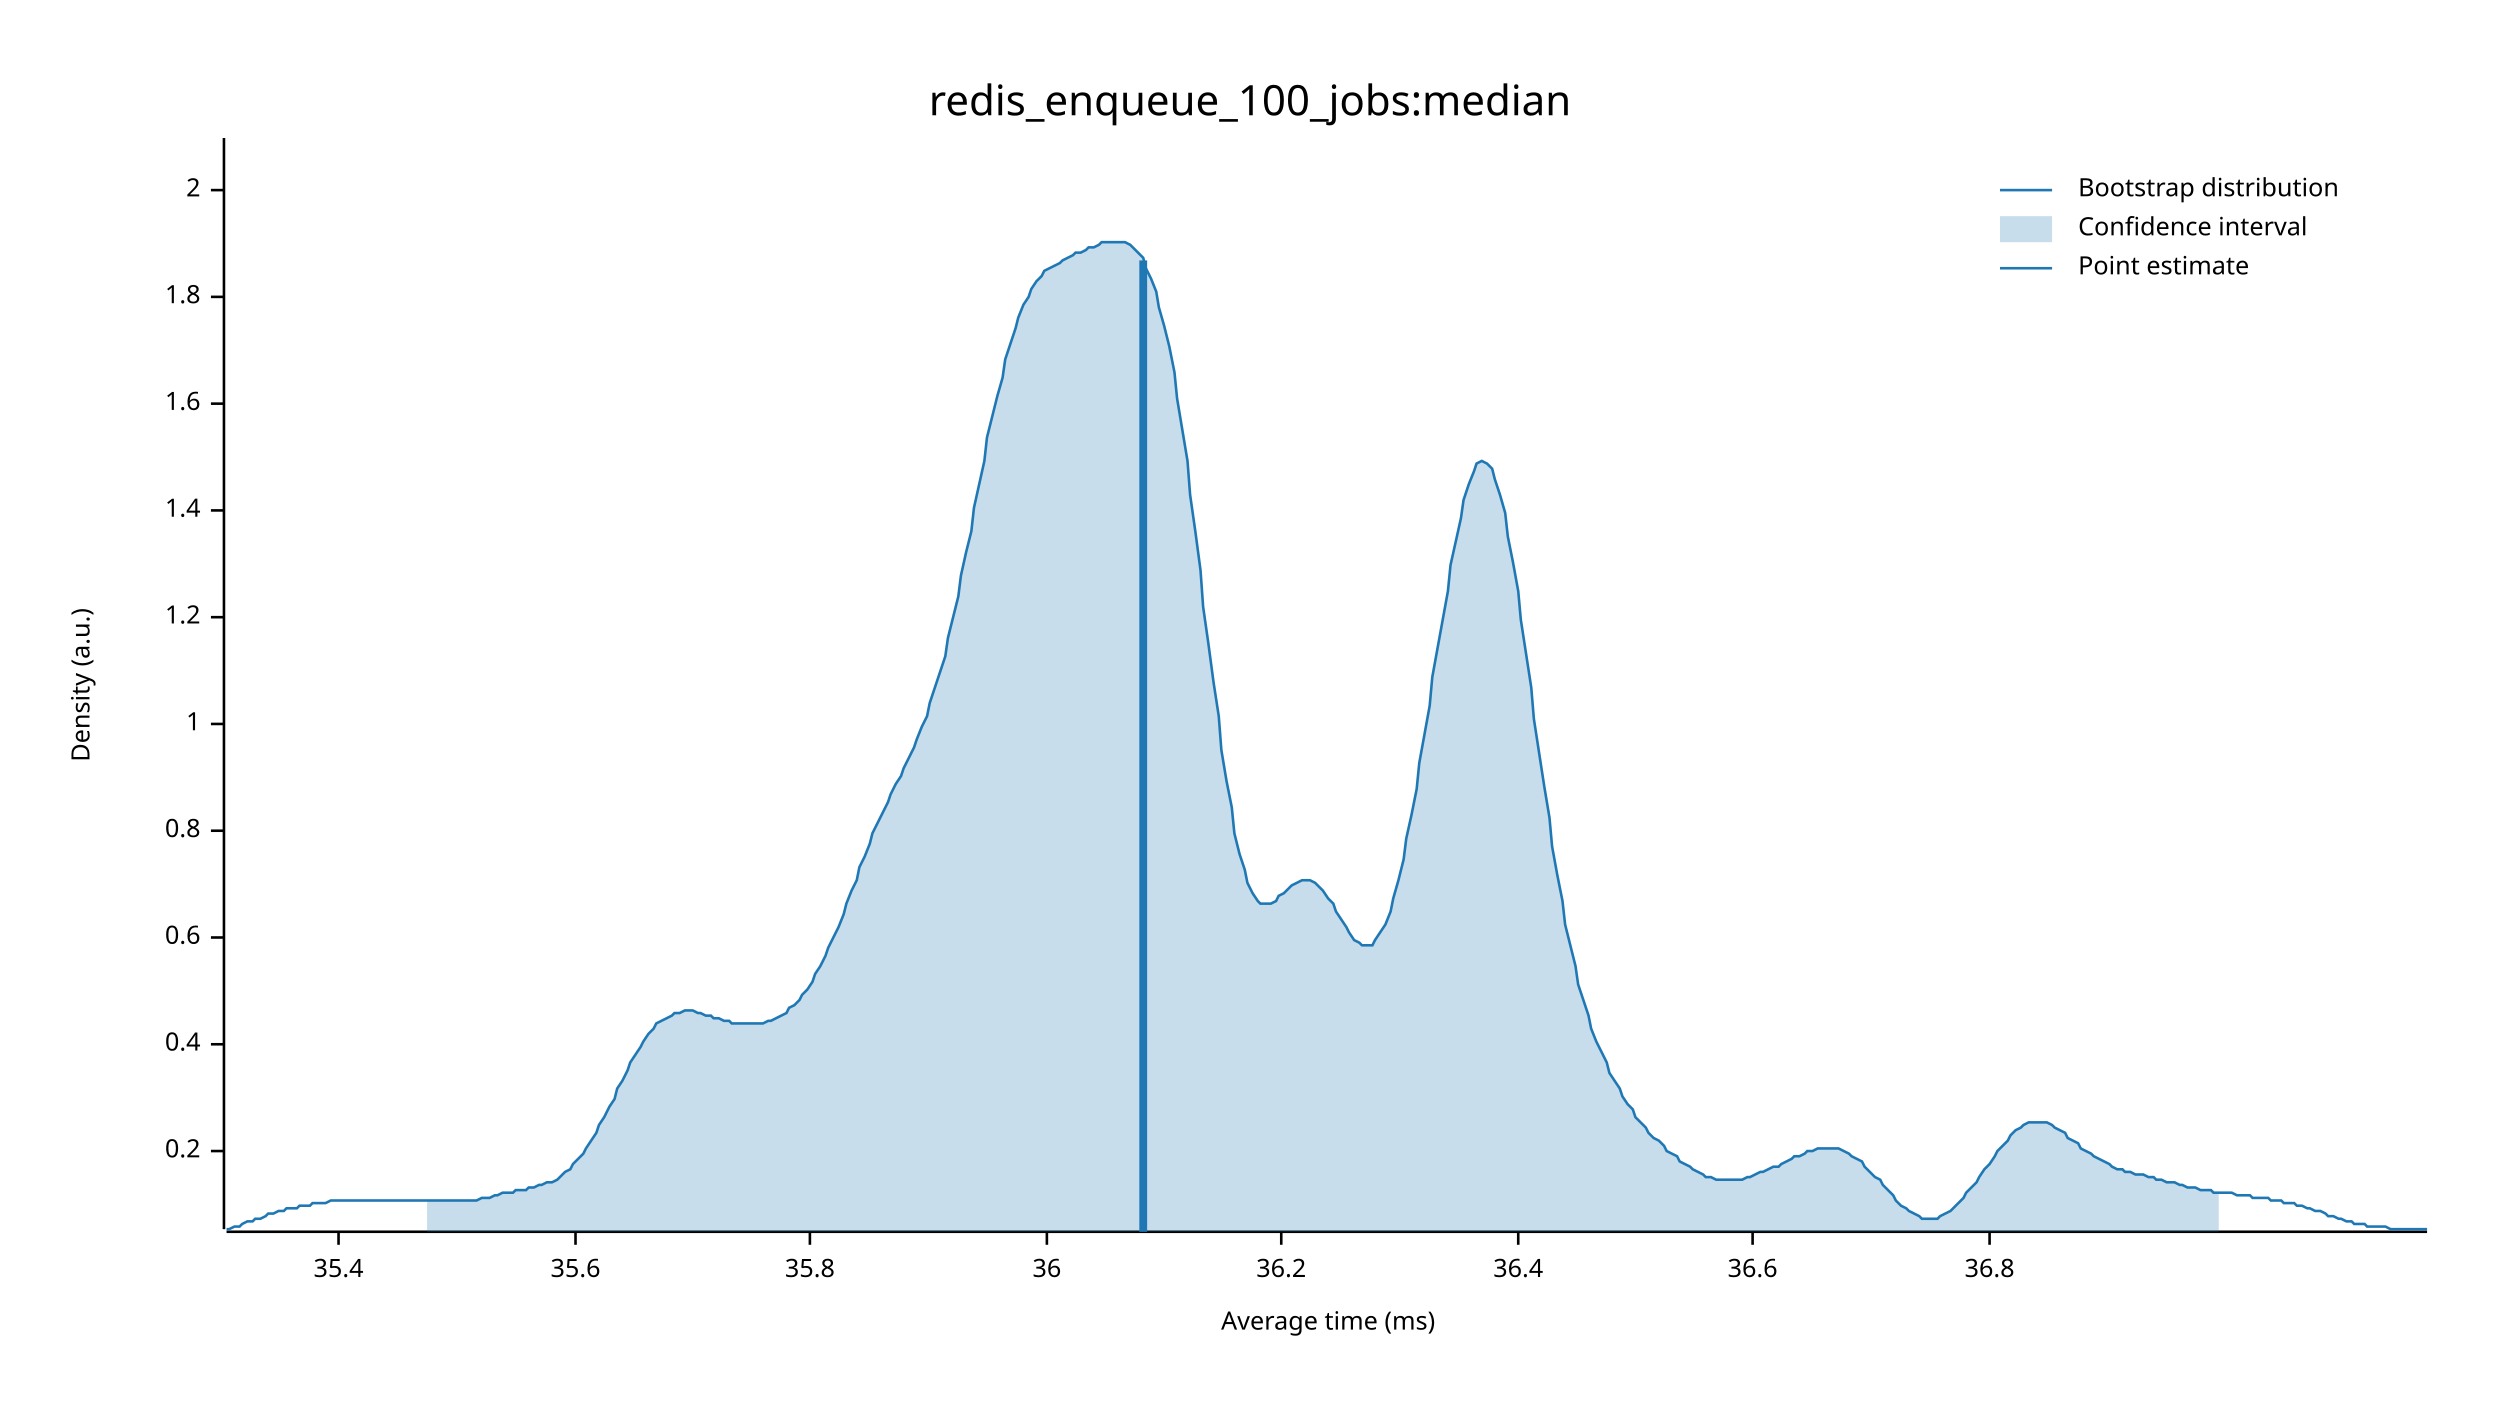
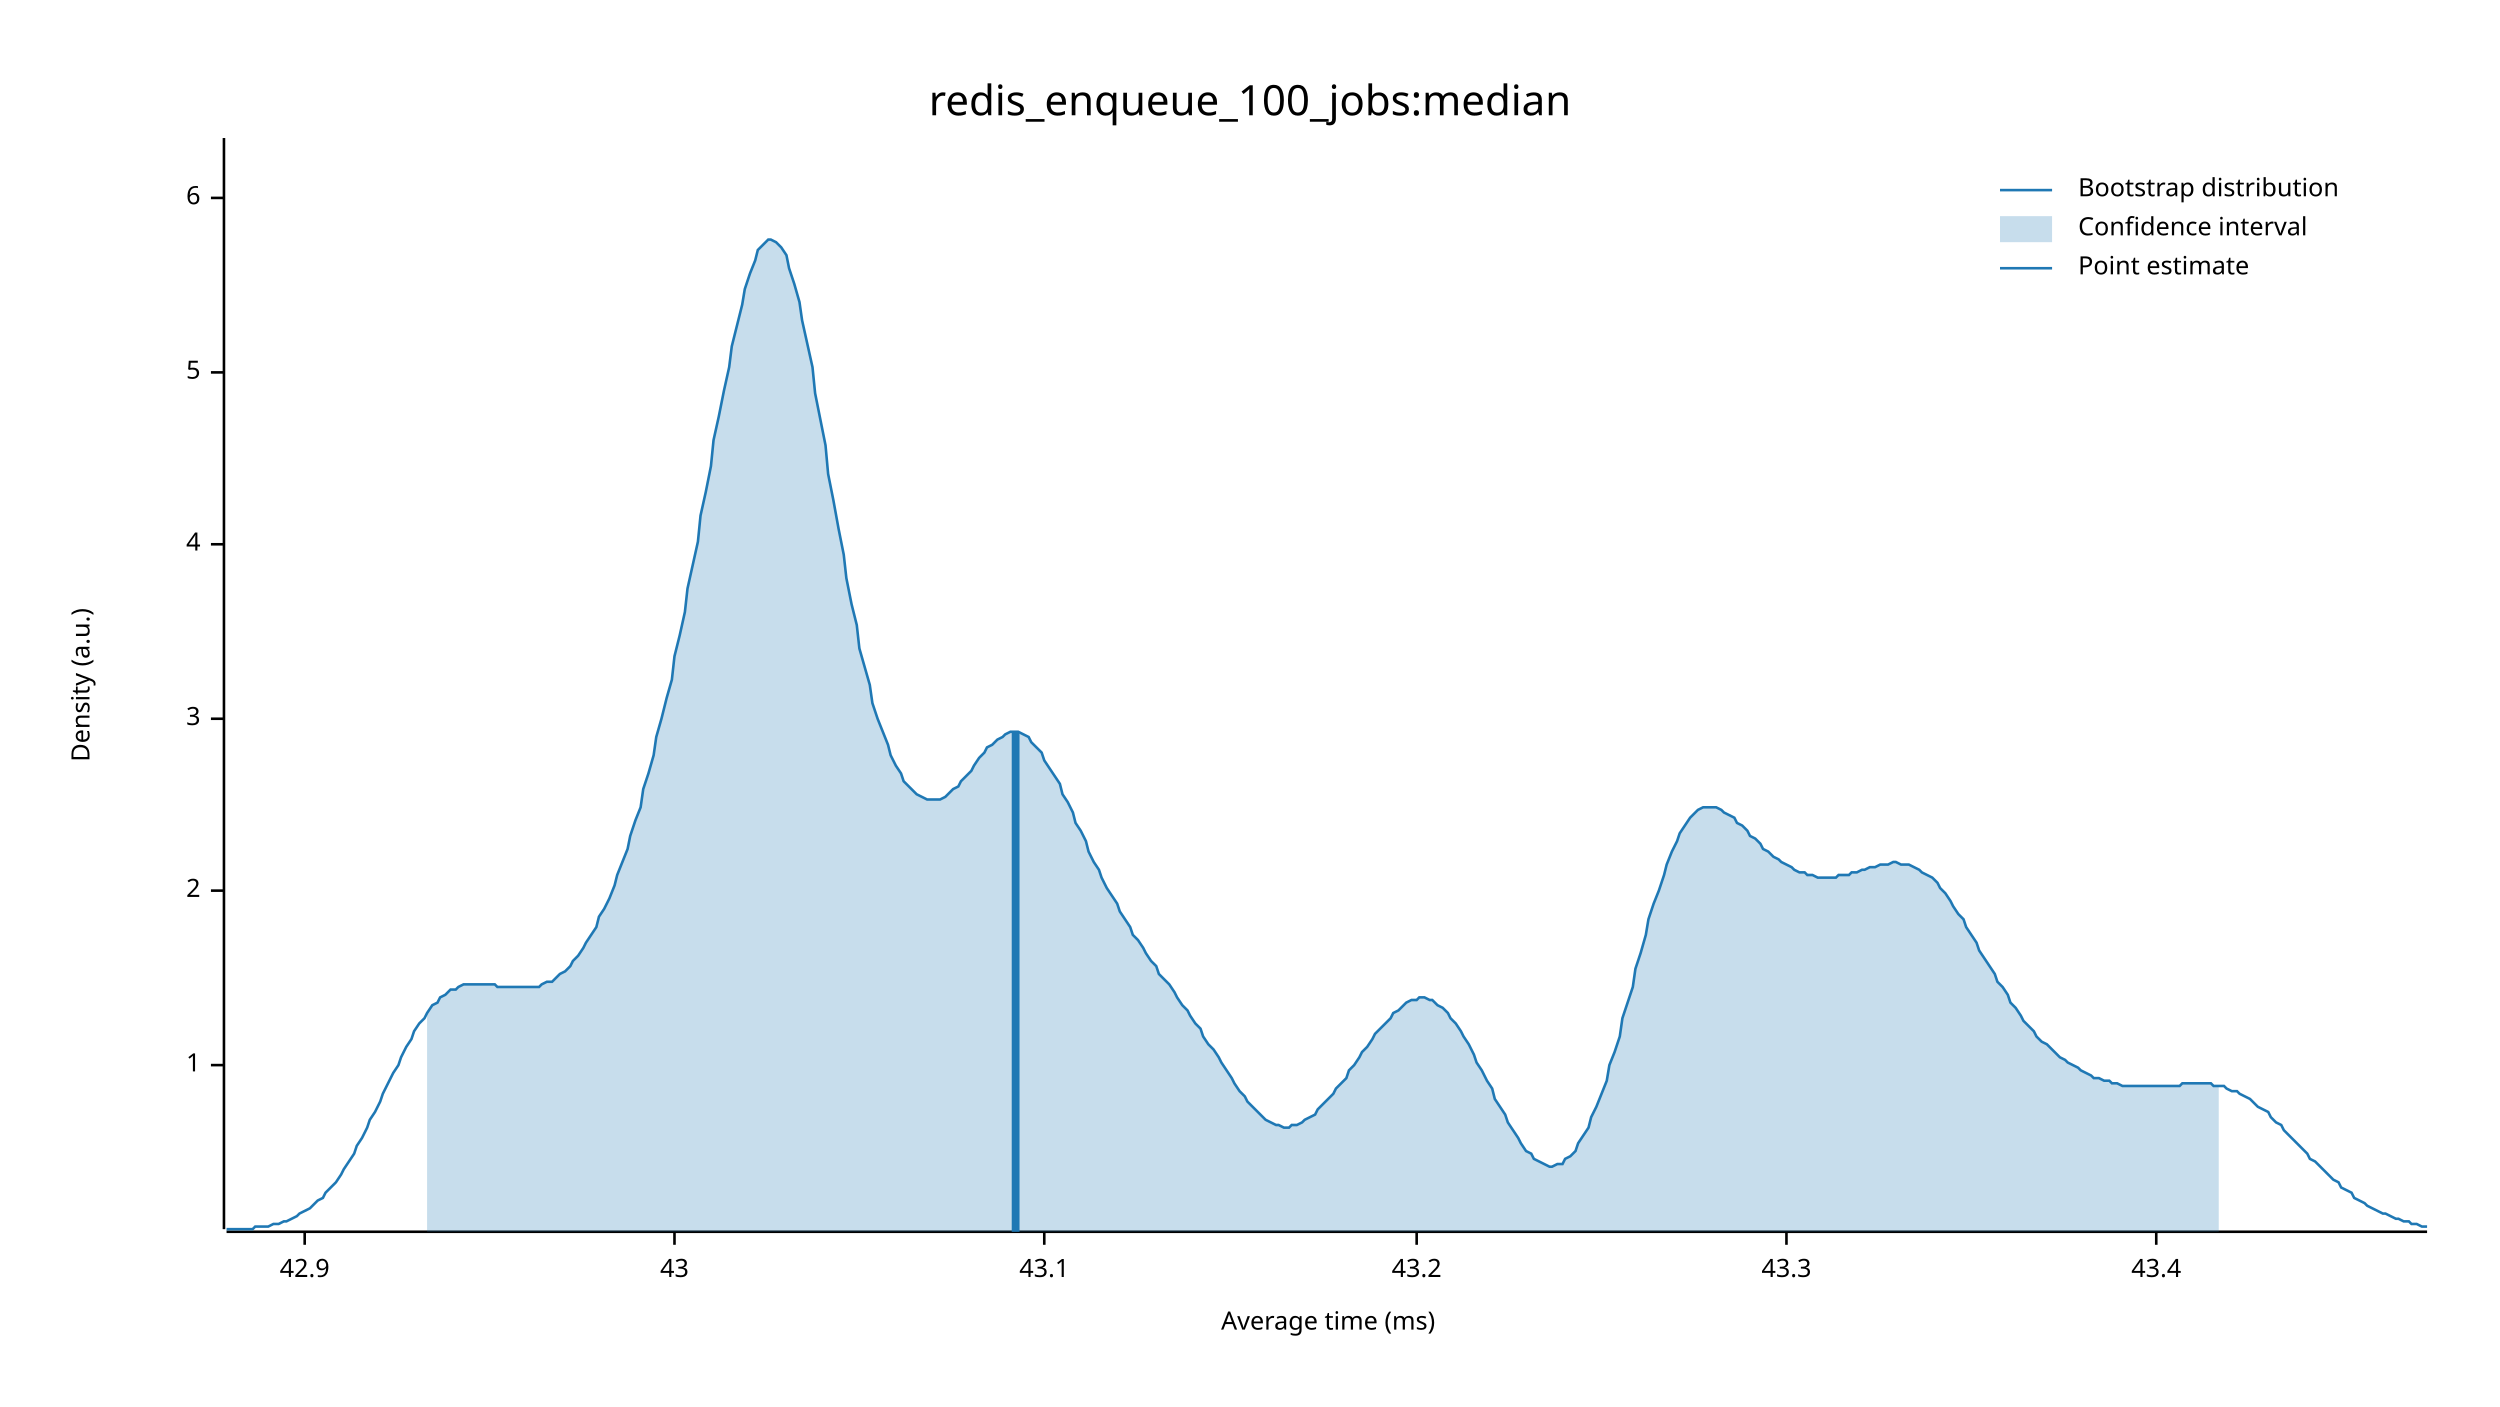
<svg xmlns="http://www.w3.org/2000/svg" width="960" height="540" viewBox="0 0 960 540">
  <text x="480" y="32" dy="0.76em" text-anchor="middle" font-family="sans-serif" font-size="16.129" opacity="1" fill="#000000">
redis_enqueue_100_jobs:median
</text>
  <text x="27" y="263" dy="0.76em" text-anchor="middle" font-family="sans-serif" font-size="9.677" opacity="1" fill="#000000" transform="rotate(270, 27, 263)">
Density (a.u.)
</text>
  <text x="510" y="513" dy="-0.5ex" text-anchor="middle" font-family="sans-serif" font-size="9.677" opacity="1" fill="#000000">
Average time (ms)
</text>
  <polyline fill="none" opacity="1" stroke="#000000" stroke-width="1" points="86,53 86,472 " />
-   <text x="77" y="442" dy="0.5ex" text-anchor="end" font-family="sans-serif" font-size="9.677" opacity="1" fill="#000000">
- 0.2
- </text>
-   <polyline fill="none" opacity="1" stroke="#000000" stroke-width="1" points="81,442 86,442 " />
-   <text x="77" y="401" dy="0.5ex" text-anchor="end" font-family="sans-serif" font-size="9.677" opacity="1" fill="#000000">
- 0.4
- </text>
-   <polyline fill="none" opacity="1" stroke="#000000" stroke-width="1" points="81,401 86,401 " />
-   <text x="77" y="360" dy="0.5ex" text-anchor="end" font-family="sans-serif" font-size="9.677" opacity="1" fill="#000000">
- 0.6
- </text>
-   <polyline fill="none" opacity="1" stroke="#000000" stroke-width="1" points="81,360 86,360 " />
-   <text x="77" y="319" dy="0.5ex" text-anchor="end" font-family="sans-serif" font-size="9.677" opacity="1" fill="#000000">
- 0.8
- </text>
-   <polyline fill="none" opacity="1" stroke="#000000" stroke-width="1" points="81,319 86,319 " />
-   <text x="77" y="278" dy="0.5ex" text-anchor="end" font-family="sans-serif" font-size="9.677" opacity="1" fill="#000000">
+   <text x="77" y="409" dy="0.5ex" text-anchor="end" font-family="sans-serif" font-size="9.677" opacity="1" fill="#000000">
1
</text>
-   <polyline fill="none" opacity="1" stroke="#000000" stroke-width="1" points="81,278 86,278 " />
-   <text x="77" y="237" dy="0.5ex" text-anchor="end" font-family="sans-serif" font-size="9.677" opacity="1" fill="#000000">
- 1.2
- </text>
-   <polyline fill="none" opacity="1" stroke="#000000" stroke-width="1" points="81,237 86,237 " />
-   <text x="77" y="196" dy="0.5ex" text-anchor="end" font-family="sans-serif" font-size="9.677" opacity="1" fill="#000000">
- 1.4
- </text>
-   <polyline fill="none" opacity="1" stroke="#000000" stroke-width="1" points="81,196 86,196 " />
-   <text x="77" y="155" dy="0.5ex" text-anchor="end" font-family="sans-serif" font-size="9.677" opacity="1" fill="#000000">
- 1.6
- </text>
-   <polyline fill="none" opacity="1" stroke="#000000" stroke-width="1" points="81,155 86,155 " />
-   <text x="77" y="114" dy="0.5ex" text-anchor="end" font-family="sans-serif" font-size="9.677" opacity="1" fill="#000000">
- 1.8
- </text>
-   <polyline fill="none" opacity="1" stroke="#000000" stroke-width="1" points="81,114 86,114 " />
-   <text x="77" y="73" dy="0.5ex" text-anchor="end" font-family="sans-serif" font-size="9.677" opacity="1" fill="#000000">
+   <polyline fill="none" opacity="1" stroke="#000000" stroke-width="1" points="81,409 86,409 " />
+   <text x="77" y="342" dy="0.5ex" text-anchor="end" font-family="sans-serif" font-size="9.677" opacity="1" fill="#000000">
2
</text>
-   <polyline fill="none" opacity="1" stroke="#000000" stroke-width="1" points="81,73 86,73 " />
+   <polyline fill="none" opacity="1" stroke="#000000" stroke-width="1" points="81,342 86,342 " />
+   <text x="77" y="276" dy="0.5ex" text-anchor="end" font-family="sans-serif" font-size="9.677" opacity="1" fill="#000000">
+ 3
+ </text>
+   <polyline fill="none" opacity="1" stroke="#000000" stroke-width="1" points="81,276 86,276 " />
+   <text x="77" y="209" dy="0.5ex" text-anchor="end" font-family="sans-serif" font-size="9.677" opacity="1" fill="#000000">
+ 4
+ </text>
+   <polyline fill="none" opacity="1" stroke="#000000" stroke-width="1" points="81,209 86,209 " />
+   <text x="77" y="143" dy="0.5ex" text-anchor="end" font-family="sans-serif" font-size="9.677" opacity="1" fill="#000000">
+ 5
+ </text>
+   <polyline fill="none" opacity="1" stroke="#000000" stroke-width="1" points="81,143 86,143 " />
+   <text x="77" y="76" dy="0.5ex" text-anchor="end" font-family="sans-serif" font-size="9.677" opacity="1" fill="#000000">
+ 6
+ </text>
+   <polyline fill="none" opacity="1" stroke="#000000" stroke-width="1" points="81,76 86,76 " />
  <polyline fill="none" opacity="1" stroke="#000000" stroke-width="1" points="87,473 932,473 " />
-   <text x="130" y="483" dy="0.76em" text-anchor="middle" font-family="sans-serif" font-size="9.677" opacity="1" fill="#000000">
- 35.4
+   <text x="117" y="483" dy="0.76em" text-anchor="middle" font-family="sans-serif" font-size="9.677" opacity="1" fill="#000000">
+ 42.9
</text>
-   <polyline fill="none" opacity="1" stroke="#000000" stroke-width="1" points="130,473 130,478 " />
-   <text x="221" y="483" dy="0.76em" text-anchor="middle" font-family="sans-serif" font-size="9.677" opacity="1" fill="#000000">
- 35.6
+   <polyline fill="none" opacity="1" stroke="#000000" stroke-width="1" points="117,473 117,478 " />
+   <text x="259" y="483" dy="0.76em" text-anchor="middle" font-family="sans-serif" font-size="9.677" opacity="1" fill="#000000">
+ 43
</text>
-   <polyline fill="none" opacity="1" stroke="#000000" stroke-width="1" points="221,473 221,478 " />
-   <text x="311" y="483" dy="0.76em" text-anchor="middle" font-family="sans-serif" font-size="9.677" opacity="1" fill="#000000">
- 35.8
+   <polyline fill="none" opacity="1" stroke="#000000" stroke-width="1" points="259,473 259,478 " />
+   <text x="401" y="483" dy="0.76em" text-anchor="middle" font-family="sans-serif" font-size="9.677" opacity="1" fill="#000000">
+ 43.1
</text>
-   <polyline fill="none" opacity="1" stroke="#000000" stroke-width="1" points="311,473 311,478 " />
-   <text x="402" y="483" dy="0.76em" text-anchor="middle" font-family="sans-serif" font-size="9.677" opacity="1" fill="#000000">
- 36
+   <polyline fill="none" opacity="1" stroke="#000000" stroke-width="1" points="401,473 401,478 " />
+   <text x="544" y="483" dy="0.76em" text-anchor="middle" font-family="sans-serif" font-size="9.677" opacity="1" fill="#000000">
+ 43.2
</text>
-   <polyline fill="none" opacity="1" stroke="#000000" stroke-width="1" points="402,473 402,478 " />
-   <text x="492" y="483" dy="0.76em" text-anchor="middle" font-family="sans-serif" font-size="9.677" opacity="1" fill="#000000">
- 36.2
+   <polyline fill="none" opacity="1" stroke="#000000" stroke-width="1" points="544,473 544,478 " />
+   <text x="686" y="483" dy="0.76em" text-anchor="middle" font-family="sans-serif" font-size="9.677" opacity="1" fill="#000000">
+ 43.3
</text>
-   <polyline fill="none" opacity="1" stroke="#000000" stroke-width="1" points="492,473 492,478 " />
-   <text x="583" y="483" dy="0.76em" text-anchor="middle" font-family="sans-serif" font-size="9.677" opacity="1" fill="#000000">
- 36.4
+   <polyline fill="none" opacity="1" stroke="#000000" stroke-width="1" points="686,473 686,478 " />
+   <text x="828" y="483" dy="0.76em" text-anchor="middle" font-family="sans-serif" font-size="9.677" opacity="1" fill="#000000">
+ 43.4
</text>
-   <polyline fill="none" opacity="1" stroke="#000000" stroke-width="1" points="583,473 583,478 " />
-   <text x="673" y="483" dy="0.76em" text-anchor="middle" font-family="sans-serif" font-size="9.677" opacity="1" fill="#000000">
- 36.6
- </text>
-   <polyline fill="none" opacity="1" stroke="#000000" stroke-width="1" points="673,473 673,478 " />
-   <text x="764" y="483" dy="0.76em" text-anchor="middle" font-family="sans-serif" font-size="9.677" opacity="1" fill="#000000">
- 36.8
- </text>
-   <polyline fill="none" opacity="1" stroke="#000000" stroke-width="1" points="764,473 764,478 " />
-   <polyline fill="none" opacity="1" stroke="#1F78B4" stroke-width="1" points="87,472 88,472 90,471 92,471 93,470 95,469 97,469 98,468 100,468 102,467 103,466 105,466 107,465 109,465 110,464 112,464 114,464 115,463 117,463 119,463 120,462 122,462 124,462 125,462 127,461 129,461 131,461 132,461 134,461 136,461 137,461 139,461 141,461 142,461 144,461 146,461 147,461 149,461 151,461 153,461 154,461 156,461 158,461 159,461 161,461 163,461 164,461 166,461 168,461 169,461 171,461 173,461 175,461 176,461 178,461 180,461 181,461 183,461 185,460 186,460 188,460 190,459 191,459 193,458 195,458 197,458 198,457 200,457 202,457 203,456 205,456 207,455 208,455 210,454 212,454 214,453 215,452 217,450 219,449 220,447 222,445 224,443 225,441 227,438 229,435 230,432 232,429 234,425 236,422 237,418 239,415 241,411 242,408 244,405 246,402 247,400 249,397 251,395 252,393 254,392 256,391 258,390 259,389 261,389 263,388 264,388 266,388 268,389 269,389 271,390 273,390 274,391 276,391 278,392 280,392 281,393 283,393 285,393 286,393 288,393 290,393 291,393 293,393 295,392 296,392 298,391 300,390 302,389 303,387 305,386 307,384 308,382 310,380 312,377 313,374 315,371 317,367 318,364 320,360 322,356 324,351 325,347 327,342 329,338 330,333 332,329 334,324 335,320 337,316 339,312 341,308 342,305 344,301 346,298 347,295 349,291 351,287 352,284 354,279 356,275 357,270 359,264 361,258 363,252 364,245 366,237 368,229 369,221 371,212 373,204 374,195 376,186 378,177 379,168 381,160 383,152 385,145 386,138 388,132 390,126 391,122 393,117 395,114 396,111 398,108 400,106 401,104 403,103 405,102 407,101 408,100 410,99 412,98 413,97 415,97 417,96 418,95 420,95 422,94 423,93 425,93 427,93 429,93 430,93 432,93 434,94 435,95 437,97 439,99 440,103 442,107 444,112 445,118 447,125 449,133 451,143 452,153 454,165 456,177 457,190 459,204 461,219 462,233 464,247 466,262 468,275 469,288 471,300 473,310 474,320 476,328 478,334 479,339 481,343 483,346 484,347 486,347 488,347 490,346 491,344 493,343 495,341 496,340 498,339 500,338 501,338 503,338 505,339 506,340 508,342 510,345 512,347 513,350 515,353 517,356 518,358 520,361 522,362 523,363 525,363 527,363 528,361 530,358 532,355 534,350 535,345 537,338 539,330 540,322 542,313 544,303 545,293 547,282 549,271 550,260 552,249 554,238 556,227 557,217 559,208 561,199 562,192 564,186 566,181 567,178 569,177 571,178 573,180 574,184 576,190 578,197 579,206 581,216 583,227 584,238 586,251 588,264 589,276 591,289 593,302 595,314 596,325 598,336 600,346 601,355 603,363 605,371 606,378 608,384 610,390 611,395 613,400 615,404 617,408 618,412 620,415 622,418 623,421 625,424 627,426 628,429 630,431 632,433 633,435 635,437 637,438 639,440 640,442 642,443 644,444 645,446 647,447 649,448 650,449 652,450 654,451 655,452 657,452 659,453 661,453 662,453 664,453 666,453 667,453 669,453 671,452 672,452 674,451 676,450 677,450 679,449 681,448 683,448 684,447 686,446 688,445 689,444 691,444 693,443 694,442 696,442 698,441 700,441 701,441 703,441 705,441 706,441 708,442 710,443 711,444 713,445 715,446 716,448 718,450 720,452 722,453 723,455 725,457 727,459 728,461 730,463 732,464 733,465 735,466 737,467 738,468 740,468 742,468 744,468 745,467 747,466 749,465 750,464 752,462 754,460 755,458 757,456 759,454 760,452 762,449 764,447 766,444 767,442 769,440 771,438 772,436 774,434 776,433 777,432 779,431 781,431 782,431 784,431 786,431 788,432 789,433 791,434 793,435 794,437 796,438 798,439 799,441 801,442 803,443 804,444 806,445 808,446 810,447 811,448 813,449 815,449 816,450 818,450 820,451 821,451 823,451 825,452 827,452 828,453 830,453 832,454 833,454 835,454 837,455 838,455 840,456 842,456 843,456 845,457 847,457 849,457 850,458 852,458 854,458 855,458 857,458 859,459 860,459 862,459 864,459 865,460 867,460 869,460 871,460 872,461 874,461 876,461 877,462 879,462 881,462 882,463 884,463 886,464 887,464 889,465 891,465 893,466 894,467 896,467 898,468 899,468 901,469 903,469 904,470 906,470 908,470 909,471 911,471 913,471 915,471 916,471 918,472 920,472 921,472 923,472 925,472 926,472 928,472 930,472 932,472 " />
-   <polygon opacity="0.25" fill="#1F78B4" points="164,461 166,461 168,461 169,461 171,461 173,461 175,461 176,461 178,461 180,461 181,461 183,461 185,460 186,460 188,460 190,459 191,459 193,458 195,458 197,458 198,457 200,457 202,457 203,456 205,456 207,455 208,455 210,454 212,454 214,453 215,452 217,450 219,449 220,447 222,445 224,443 225,441 227,438 229,435 230,432 232,429 234,425 236,422 237,418 239,415 241,411 242,408 244,405 246,402 247,400 249,397 251,395 252,393 254,392 256,391 258,390 259,389 261,389 263,388 264,388 266,388 268,389 269,389 271,390 273,390 274,391 276,391 278,392 280,392 281,393 283,393 285,393 286,393 288,393 290,393 291,393 293,393 295,392 296,392 298,391 300,390 302,389 303,387 305,386 307,384 308,382 310,380 312,377 313,374 315,371 317,367 318,364 320,360 322,356 324,351 325,347 327,342 329,338 330,333 332,329 334,324 335,320 337,316 339,312 341,308 342,305 344,301 346,298 347,295 349,291 351,287 352,284 354,279 356,275 357,270 359,264 361,258 363,252 364,245 366,237 368,229 369,221 371,212 373,204 374,195 376,186 378,177 379,168 381,160 383,152 385,145 386,138 388,132 390,126 391,122 393,117 395,114 396,111 398,108 400,106 401,104 403,103 405,102 407,101 408,100 410,99 412,98 413,97 415,97 417,96 418,95 420,95 422,94 423,93 425,93 427,93 429,93 430,93 432,93 434,94 435,95 437,97 439,99 440,103 442,107 444,112 445,118 447,125 449,133 451,143 452,153 454,165 456,177 457,190 459,204 461,219 462,233 464,247 466,262 468,275 469,288 471,300 473,310 474,320 476,328 478,334 479,339 481,343 483,346 484,347 486,347 488,347 490,346 491,344 493,343 495,341 496,340 498,339 500,338 501,338 503,338 505,339 506,340 508,342 510,345 512,347 513,350 515,353 517,356 518,358 520,361 522,362 523,363 525,363 527,363 528,361 530,358 532,355 534,350 535,345 537,338 539,330 540,322 542,313 544,303 545,293 547,282 549,271 550,260 552,249 554,238 556,227 557,217 559,208 561,199 562,192 564,186 566,181 567,178 569,177 571,178 573,180 574,184 576,190 578,197 579,206 581,216 583,227 584,238 586,251 588,264 589,276 591,289 593,302 595,314 596,325 598,336 600,346 601,355 603,363 605,371 606,378 608,384 610,390 611,395 613,400 615,404 617,408 618,412 620,415 622,418 623,421 625,424 627,426 628,429 630,431 632,433 633,435 635,437 637,438 639,440 640,442 642,443 644,444 645,446 647,447 649,448 650,449 652,450 654,451 655,452 657,452 659,453 661,453 662,453 664,453 666,453 667,453 669,453 671,452 672,452 674,451 676,450 677,450 679,449 681,448 683,448 684,447 686,446 688,445 689,444 691,444 693,443 694,442 696,442 698,441 700,441 701,441 703,441 705,441 706,441 708,442 710,443 711,444 713,445 715,446 716,448 718,450 720,452 722,453 723,455 725,457 727,459 728,461 730,463 732,464 733,465 735,466 737,467 738,468 740,468 742,468 744,468 745,467 747,466 749,465 750,464 752,462 754,460 755,458 757,456 759,454 760,452 762,449 764,447 766,444 767,442 769,440 771,438 772,436 774,434 776,433 777,432 779,431 781,431 782,431 784,431 786,431 788,432 789,433 791,434 793,435 794,437 796,438 798,439 799,441 801,442 803,443 804,444 806,445 808,446 810,447 811,448 813,449 815,449 816,450 818,450 820,451 821,451 823,451 825,452 827,452 828,453 830,453 832,454 833,454 835,454 837,455 838,455 840,456 842,456 843,456 845,457 847,457 849,457 850,458 852,458 852,473 164,473 " />
-   <polyline fill="none" opacity="1" stroke="#1F78B4" stroke-width="3" points="439,473 439,100 " />
+   <polyline fill="none" opacity="1" stroke="#000000" stroke-width="1" points="828,473 828,478 " />
+   <polyline fill="none" opacity="1" stroke="#1F78B4" stroke-width="1" points="87,472 88,472 90,472 92,472 93,472 95,472 97,472 98,471 100,471 102,471 103,471 105,470 107,470 109,469 110,469 112,468 114,467 115,466 117,465 119,464 120,463 122,461 124,460 125,458 127,456 129,454 131,451 132,449 134,446 136,443 137,440 139,437 141,433 142,430 144,427 146,423 147,420 149,416 151,412 153,409 154,406 156,402 158,399 159,396 161,393 163,391 164,389 166,386 168,385 169,383 171,382 173,380 175,380 176,379 178,378 180,378 181,378 183,378 185,378 186,378 188,378 190,378 191,379 193,379 195,379 197,379 198,379 200,379 202,379 203,379 205,379 207,379 208,378 210,377 212,377 214,375 215,374 217,373 219,371 220,369 222,367 224,364 225,362 227,359 229,356 230,352 232,349 234,345 236,340 237,336 239,331 241,326 242,321 244,315 246,310 247,303 249,297 251,290 252,283 254,276 256,268 258,261 259,252 261,244 263,235 264,226 266,217 268,208 269,198 271,189 273,179 274,169 276,160 278,150 280,141 281,133 283,125 285,117 286,111 288,105 290,100 291,96 293,94 295,92 296,92 298,93 300,95 302,98 303,103 305,109 307,116 308,123 310,132 312,141 313,151 315,161 317,171 318,182 320,192 322,203 324,213 325,222 327,232 329,240 330,249 332,256 334,263 335,270 337,276 339,281 341,286 342,290 344,294 346,297 347,300 349,302 351,304 352,305 354,306 356,307 357,307 359,307 361,307 363,306 364,305 366,303 368,302 369,300 371,298 373,296 374,294 376,291 378,289 379,287 381,286 383,284 385,283 386,282 388,281 390,281 391,281 393,282 395,283 396,285 398,287 400,289 401,292 403,295 405,298 407,301 408,305 410,308 412,312 413,316 415,319 417,323 418,327 420,331 422,334 423,337 425,341 427,344 429,347 430,350 432,353 434,356 435,359 437,361 439,364 440,366 442,369 444,371 445,374 447,376 449,378 451,381 452,383 454,386 456,388 457,390 459,393 461,395 462,398 464,401 466,403 468,406 469,408 471,411 473,414 474,416 476,419 478,421 479,423 481,425 483,427 484,428 486,430 488,431 490,432 491,432 493,433 495,433 496,432 498,432 500,431 501,430 503,429 505,428 506,426 508,424 510,422 512,420 513,418 515,416 517,414 518,411 520,409 522,406 523,404 525,402 527,399 528,397 530,395 532,393 534,391 535,389 537,388 539,386 540,385 542,384 544,384 545,383 547,383 549,384 550,384 552,386 554,387 556,389 557,391 559,393 561,396 562,398 564,401 566,405 567,408 569,411 571,415 573,418 574,422 576,425 578,428 579,431 581,434 583,437 584,439 586,442 588,443 589,445 591,446 593,447 595,448 596,448 598,447 600,447 601,445 603,444 605,442 606,439 608,436 610,433 611,429 613,425 615,420 617,415 618,409 620,404 622,398 623,391 625,385 627,379 628,372 630,366 632,359 633,353 635,347 637,342 639,336 640,332 642,327 644,323 645,320 647,317 649,314 650,313 652,311 654,310 655,310 657,310 659,310 661,311 662,312 664,313 666,314 667,316 669,317 671,319 672,321 674,322 676,324 677,326 679,327 681,329 683,330 684,331 686,332 688,333 689,334 691,335 693,335 694,336 696,336 698,337 700,337 701,337 703,337 705,337 706,336 708,336 710,336 711,335 713,335 715,334 716,334 718,333 720,333 722,332 723,332 725,332 727,331 728,331 730,332 732,332 733,332 735,333 737,334 738,335 740,336 742,337 744,339 745,341 747,343 749,346 750,348 752,351 754,353 755,356 757,359 759,362 760,365 762,368 764,371 766,374 767,377 769,379 771,382 772,385 774,387 776,390 777,392 779,394 781,396 782,398 784,400 786,401 788,403 789,404 791,406 793,407 794,408 796,409 798,410 799,411 801,412 803,413 804,414 806,414 808,415 810,415 811,416 813,416 815,417 816,417 818,417 820,417 821,417 823,417 825,417 827,417 828,417 830,417 832,417 833,417 835,417 837,417 838,416 840,416 842,416 843,416 845,416 847,416 849,416 850,417 852,417 854,417 855,418 857,419 859,419 860,420 862,421 864,422 865,423 867,425 869,426 871,427 872,429 874,431 876,432 877,434 879,436 881,438 882,439 884,441 886,443 887,445 889,446 891,448 893,450 894,451 896,453 898,454 899,456 901,457 903,458 904,460 906,461 908,462 909,463 911,464 913,465 915,466 916,466 918,467 920,468 921,468 923,469 925,469 926,470 928,470 930,471 932,471 " />
+   <polygon opacity="0.25" fill="#1F78B4" points="164,389 166,386 168,385 169,383 171,382 173,380 175,380 176,379 178,378 180,378 181,378 183,378 185,378 186,378 188,378 190,378 191,379 193,379 195,379 197,379 198,379 200,379 202,379 203,379 205,379 207,379 208,378 210,377 212,377 214,375 215,374 217,373 219,371 220,369 222,367 224,364 225,362 227,359 229,356 230,352 232,349 234,345 236,340 237,336 239,331 241,326 242,321 244,315 246,310 247,303 249,297 251,290 252,283 254,276 256,268 258,261 259,252 261,244 263,235 264,226 266,217 268,208 269,198 271,189 273,179 274,169 276,160 278,150 280,141 281,133 283,125 285,117 286,111 288,105 290,100 291,96 293,94 295,92 296,92 298,93 300,95 302,98 303,103 305,109 307,116 308,123 310,132 312,141 313,151 315,161 317,171 318,182 320,192 322,203 324,213 325,222 327,232 329,240 330,249 332,256 334,263 335,270 337,276 339,281 341,286 342,290 344,294 346,297 347,300 349,302 351,304 352,305 354,306 356,307 357,307 359,307 361,307 363,306 364,305 366,303 368,302 369,300 371,298 373,296 374,294 376,291 378,289 379,287 381,286 383,284 385,283 386,282 388,281 390,281 391,281 393,282 395,283 396,285 398,287 400,289 401,292 403,295 405,298 407,301 408,305 410,308 412,312 413,316 415,319 417,323 418,327 420,331 422,334 423,337 425,341 427,344 429,347 430,350 432,353 434,356 435,359 437,361 439,364 440,366 442,369 444,371 445,374 447,376 449,378 451,381 452,383 454,386 456,388 457,390 459,393 461,395 462,398 464,401 466,403 468,406 469,408 471,411 473,414 474,416 476,419 478,421 479,423 481,425 483,427 484,428 486,430 488,431 490,432 491,432 493,433 495,433 496,432 498,432 500,431 501,430 503,429 505,428 506,426 508,424 510,422 512,420 513,418 515,416 517,414 518,411 520,409 522,406 523,404 525,402 527,399 528,397 530,395 532,393 534,391 535,389 537,388 539,386 540,385 542,384 544,384 545,383 547,383 549,384 550,384 552,386 554,387 556,389 557,391 559,393 561,396 562,398 564,401 566,405 567,408 569,411 571,415 573,418 574,422 576,425 578,428 579,431 581,434 583,437 584,439 586,442 588,443 589,445 591,446 593,447 595,448 596,448 598,447 600,447 601,445 603,444 605,442 606,439 608,436 610,433 611,429 613,425 615,420 617,415 618,409 620,404 622,398 623,391 625,385 627,379 628,372 630,366 632,359 633,353 635,347 637,342 639,336 640,332 642,327 644,323 645,320 647,317 649,314 650,313 652,311 654,310 655,310 657,310 659,310 661,311 662,312 664,313 666,314 667,316 669,317 671,319 672,321 674,322 676,324 677,326 679,327 681,329 683,330 684,331 686,332 688,333 689,334 691,335 693,335 694,336 696,336 698,337 700,337 701,337 703,337 705,337 706,336 708,336 710,336 711,335 713,335 715,334 716,334 718,333 720,333 722,332 723,332 725,332 727,331 728,331 730,332 732,332 733,332 735,333 737,334 738,335 740,336 742,337 744,339 745,341 747,343 749,346 750,348 752,351 754,353 755,356 757,359 759,362 760,365 762,368 764,371 766,374 767,377 769,379 771,382 772,385 774,387 776,390 777,392 779,394 781,396 782,398 784,400 786,401 788,403 789,404 791,406 793,407 794,408 796,409 798,410 799,411 801,412 803,413 804,414 806,414 808,415 810,415 811,416 813,416 815,417 816,417 818,417 820,417 821,417 823,417 825,417 827,417 828,417 830,417 832,417 833,417 835,417 837,417 838,416 840,416 842,416 843,416 845,416 847,416 849,416 850,417 852,417 852,473 164,473 " />
+   <polyline fill="none" opacity="1" stroke="#1F78B4" stroke-width="3" points="390,473 390,281 " />
  <text x="798" y="68" dy="0.76em" text-anchor="start" font-family="sans-serif" font-size="9.677" opacity="1" fill="#000000">
Bootstrap distribution
</text>
  <text x="798" y="83" dy="0.76em" text-anchor="start" font-family="sans-serif" font-size="9.677" opacity="1" fill="#000000">
Confidence interval
</text>
  <text x="798" y="98" dy="0.76em" text-anchor="start" font-family="sans-serif" font-size="9.677" opacity="1" fill="#000000">
Point estimate
</text>
  <polyline fill="none" opacity="1" stroke="#1F78B4" stroke-width="1" points="768,73 788,73 " />
  <rect x="768" y="83" width="20" height="10" opacity="0.25" fill="#1F78B4" stroke="none" />
  <polyline fill="none" opacity="1" stroke="#1F78B4" stroke-width="1" points="768,103 788,103 " />
</svg>
